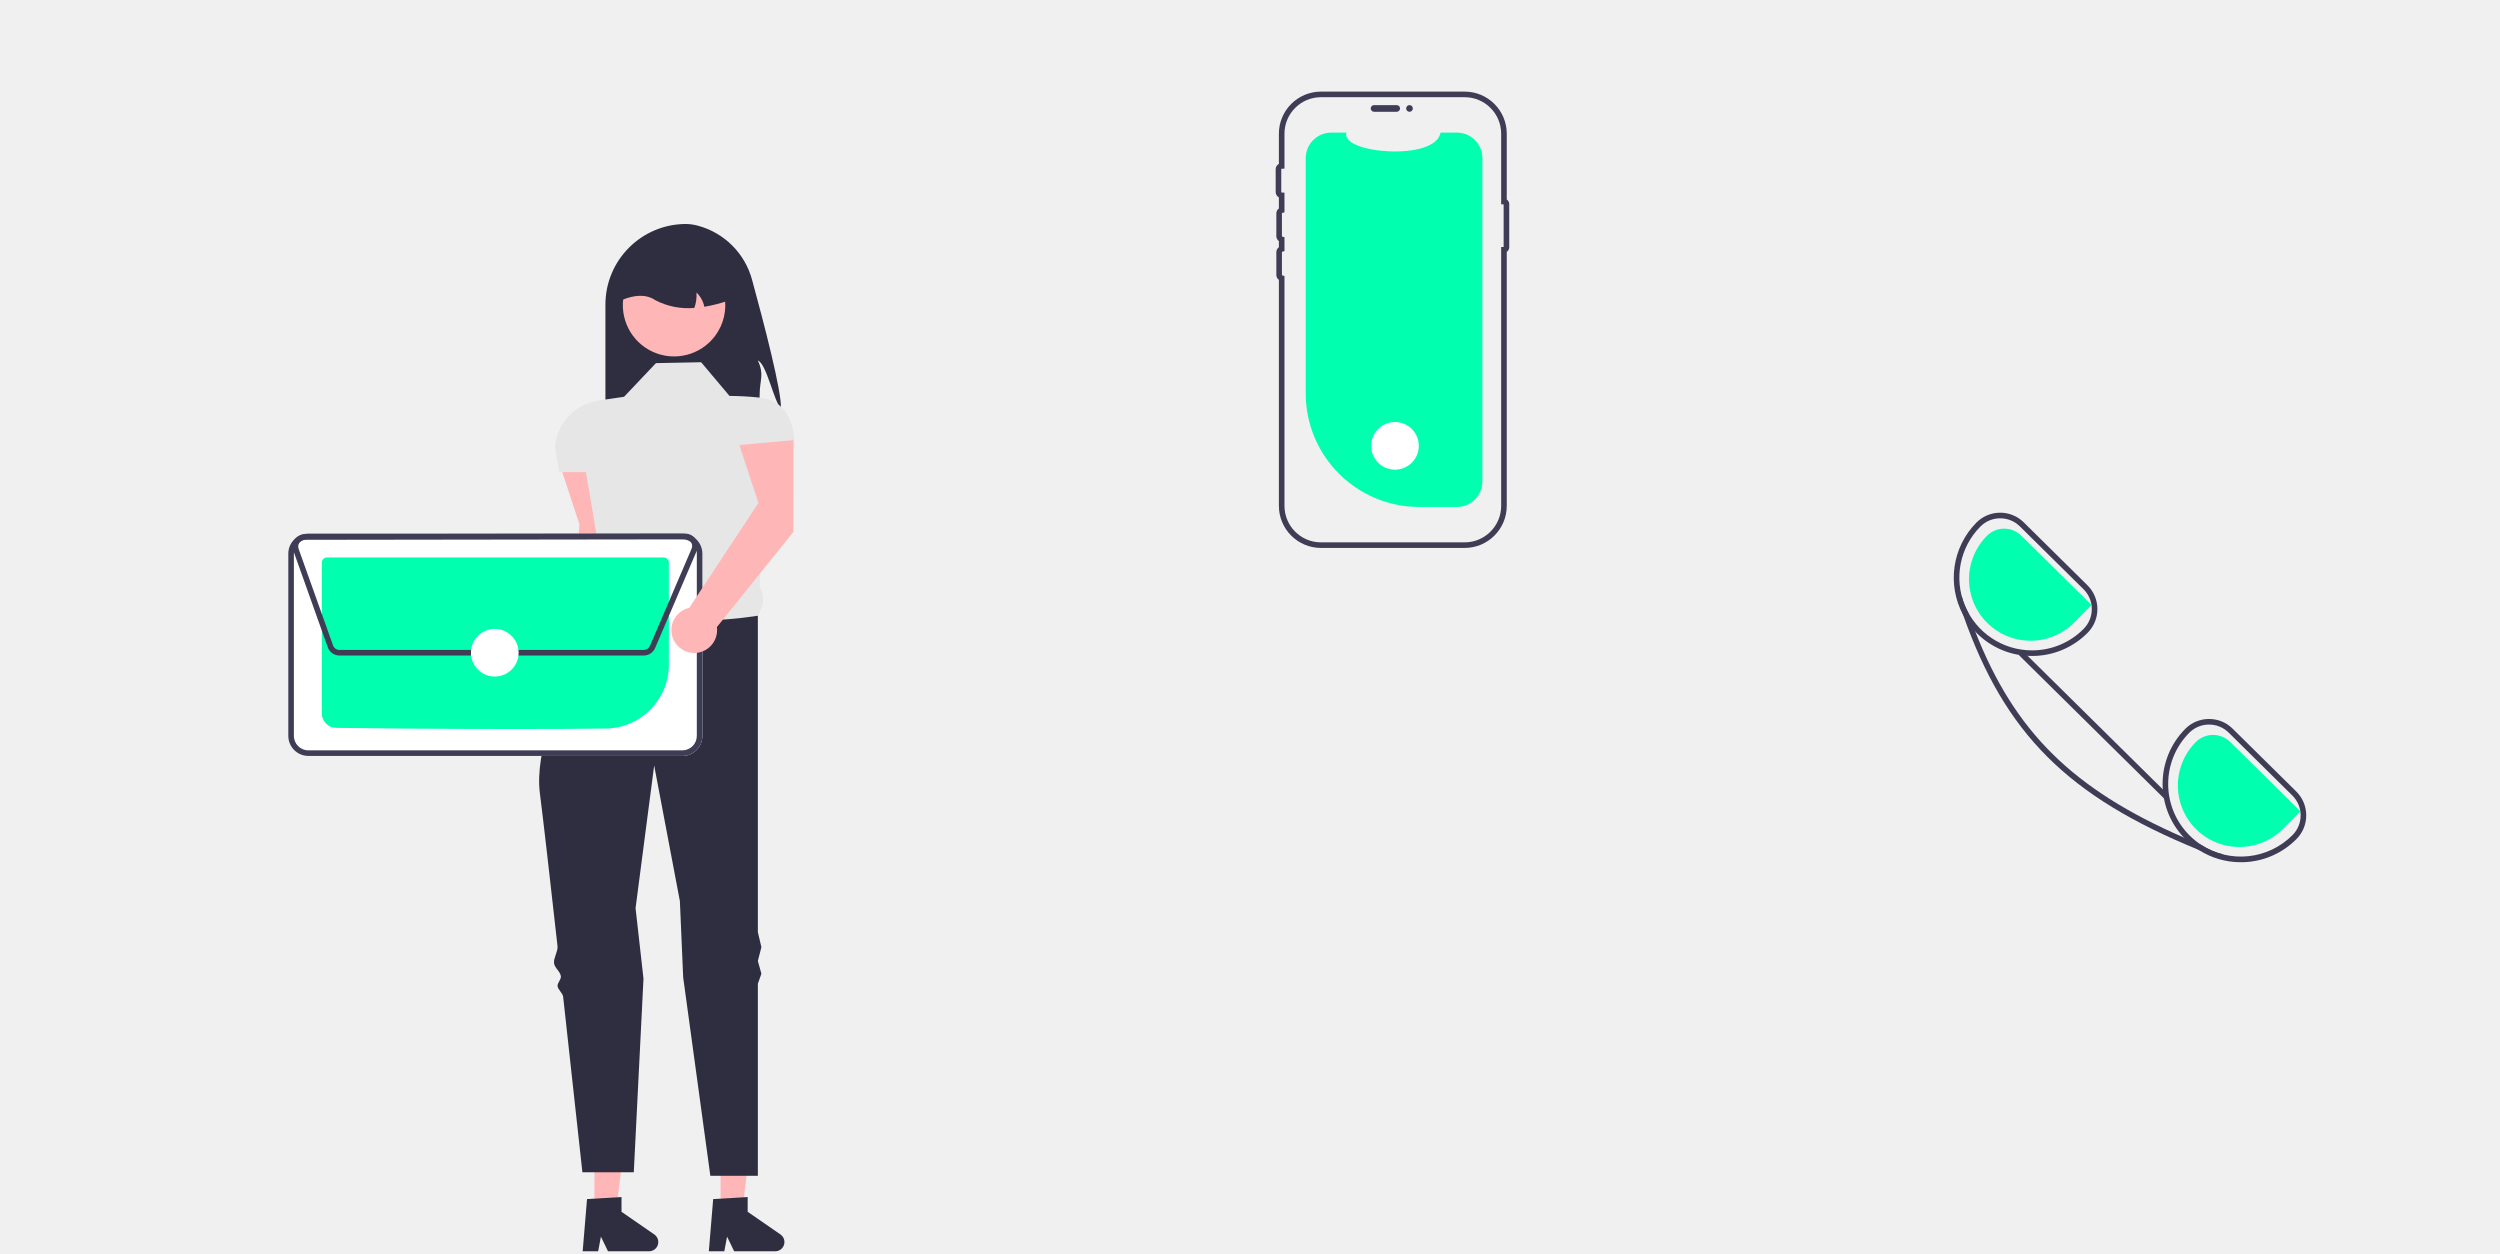
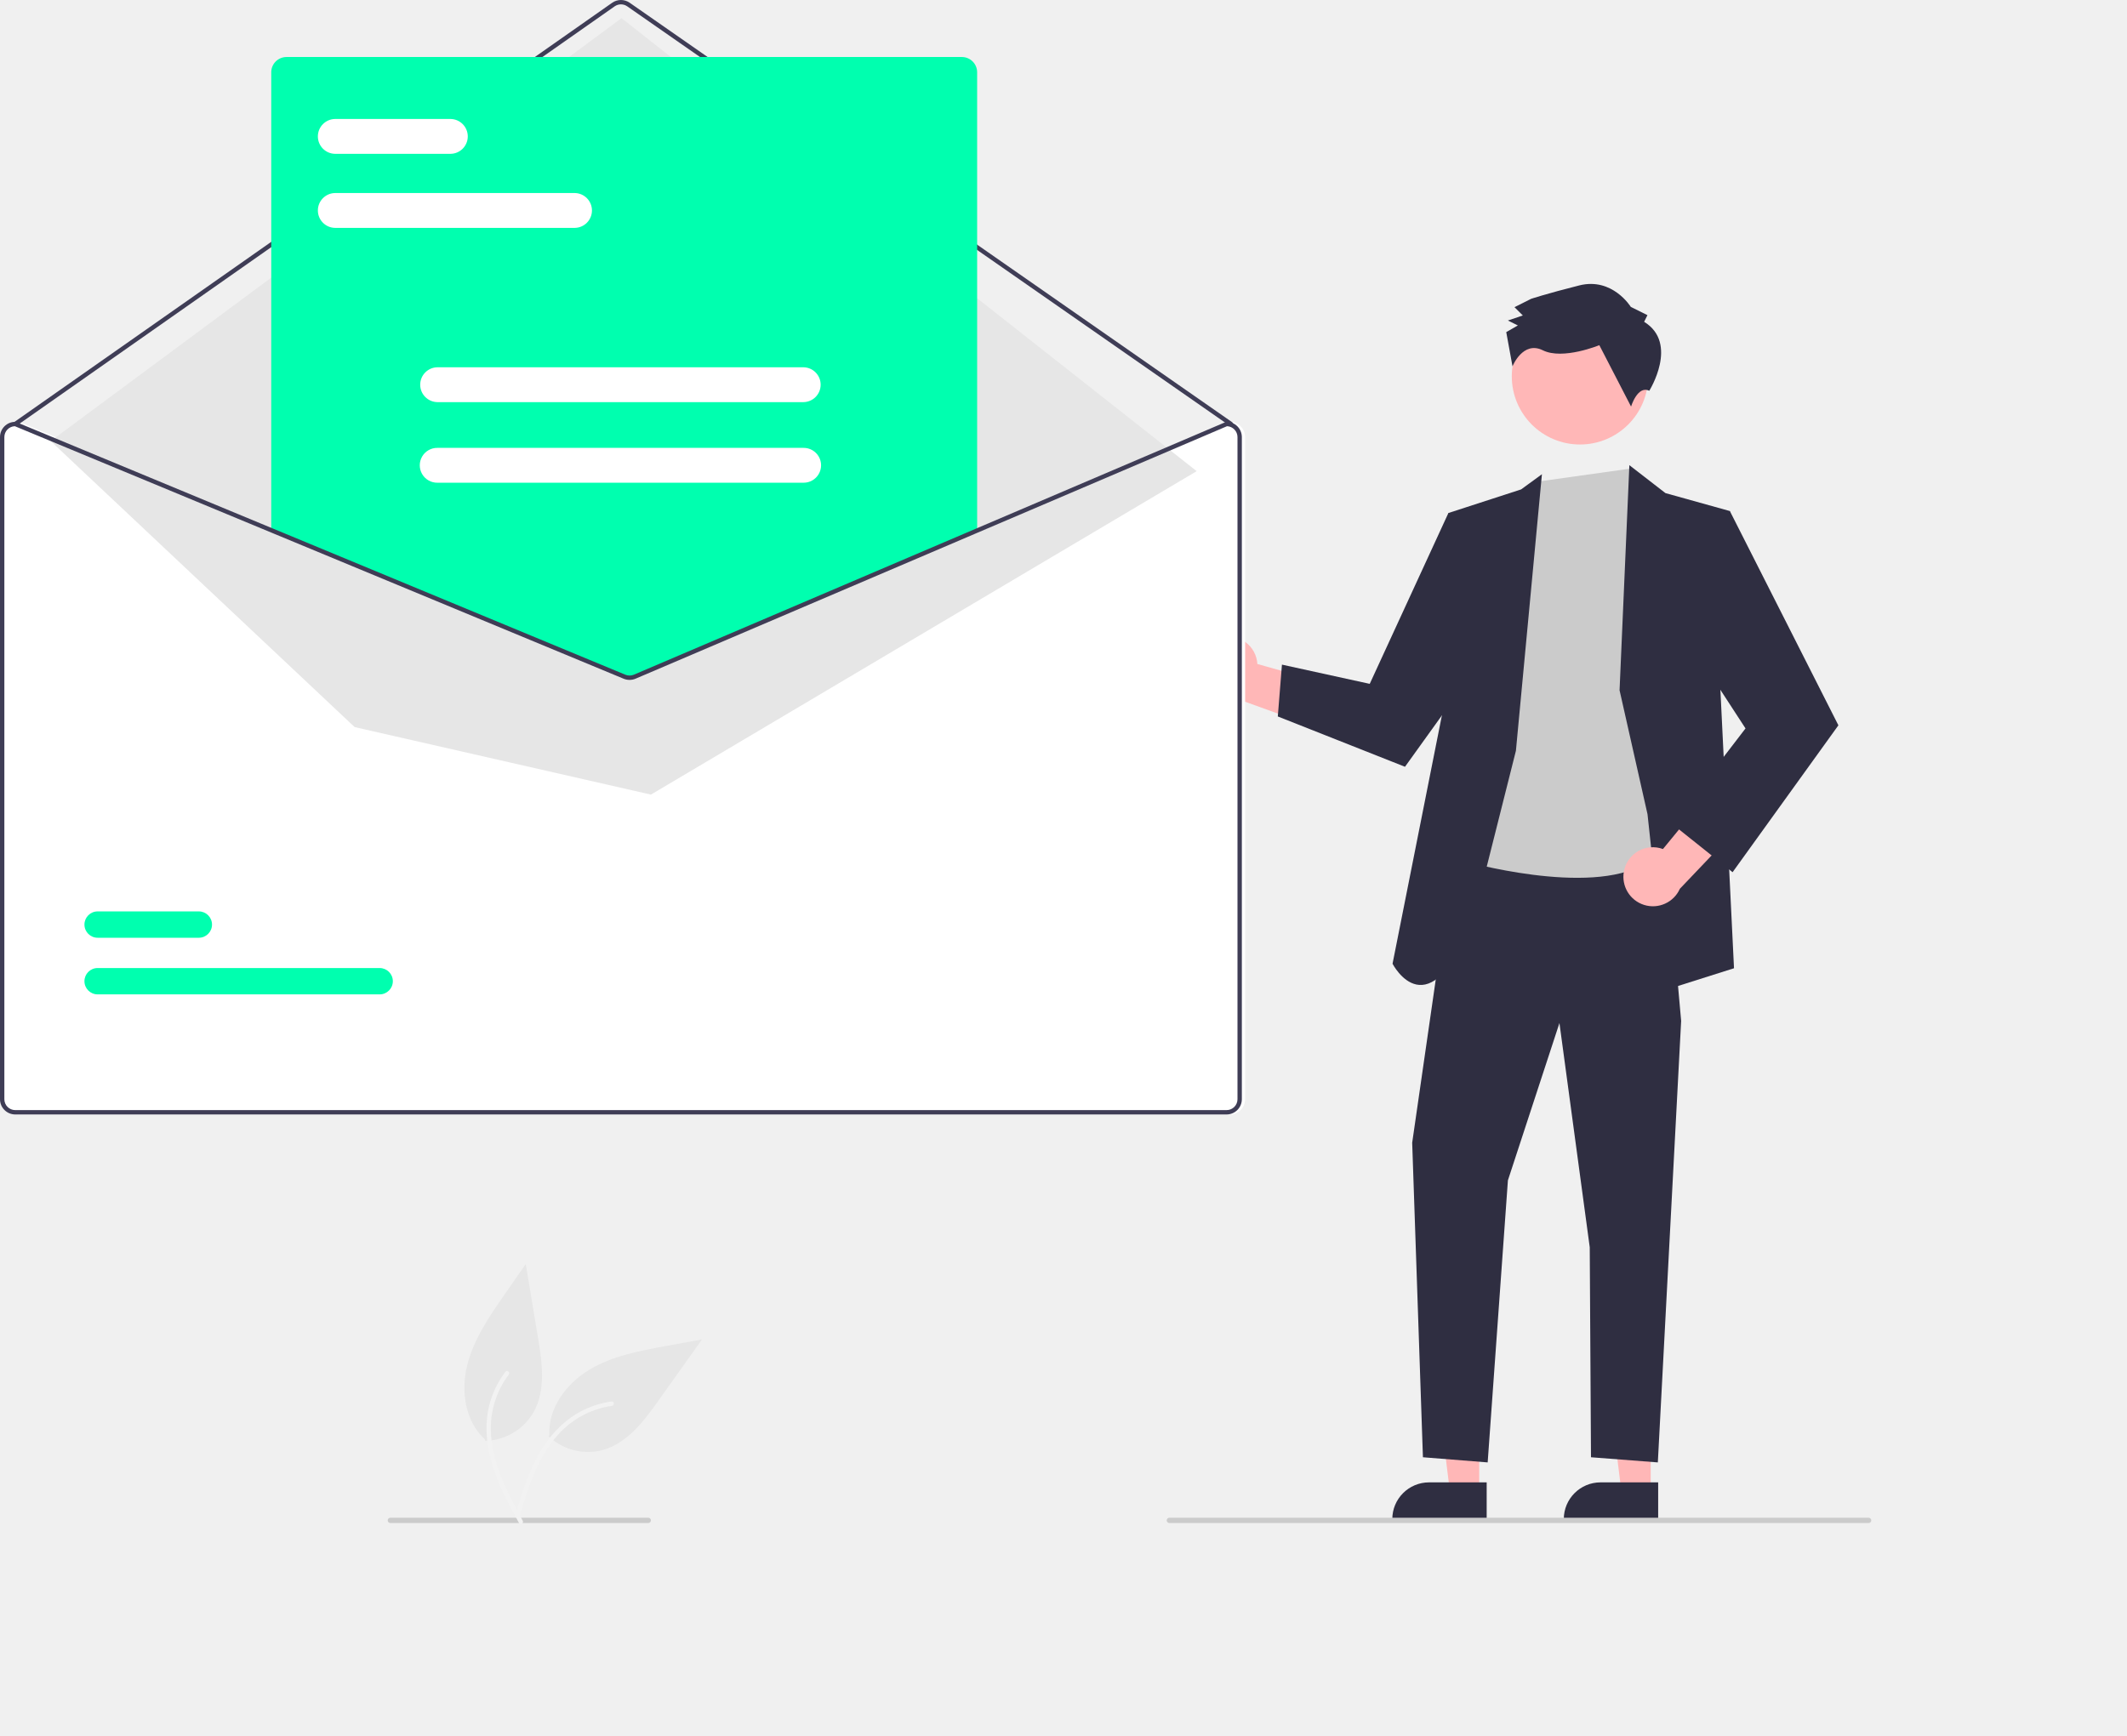
- <svg xmlns="http://www.w3.org/2000/svg" data-name="Layer 1" width="894.249" height="448.282" viewBox="0 0 894.249 448.282">
-   <path d="M447.37,674.141q-40.475,0-80.829-1.449c-38.44-1.381-78.19-2.808-115.136-23.299-25.845-14.333-48.735-37.329-66.194-66.504a223.77,223.77,0,0,1-25.369-63.604,261.476,261.476,0,0,1,.953-123.779,219.834,219.834,0,0,1,14.741-40.4c26.943-55.793,76.085-93.246,134.826-102.754a6.807,6.807,0,0,1,1.463-.031c.264.014.528.029.796.018l.346-.11a16.882,16.882,0,0,1,2.721-.698c90.594-13.487,186.365,13.802,276.952,78.914,70.042,50.351,162.868,77.464,283.781,82.889l1.717.09c33.66,1.934,66.218,15.811,94.16,40.133,27.579,24.006,48.287,56.034,59.884,92.624,1.426,4.461,2.733,9.104,3.884,13.801a26.039,26.039,0,0,1-6.941,24.69v.009l-.301.31c-.725.721-1.488,1.412-2.267,2.056l-.917.756c-7.727,6.365-13.83,11.394-21.135,15.299a64.983,64.983,0,0,1-15.419,5.821c-29.465,7.184-59.388,13.844-88.936,19.797-57.385,11.57-116.281,21.115-175.054,28.368A2269.141,2269.141,0,0,1,447.37,674.141Zm-136.232-419.845a3.507,3.507,0,0,0-.539.037c-58.192,9.419-106.869,46.504-133.544,101.745a217.624,217.624,0,0,0-14.595,40,259.188,259.188,0,0,0-.941,122.681,221.622,221.622,0,0,0,25.123,62.996c17.288,28.889,39.944,51.654,65.518,65.836,36.614,20.308,76.176,21.729,114.436,23.102a2266.314,2266.314,0,0,0,358.315-15.595c58.735-7.249,117.593-16.787,174.94-28.351,29.528-5.948,59.43-12.604,88.875-19.783a63.358,63.358,0,0,0,15.047-5.679c7.157-3.826,13.202-8.807,20.855-15.111l.917-.755c.67-.554,1.329-1.146,1.958-1.761l.181-.189c6.289-6.339,8.735-14.702,6.71-22.944v-.001c-1.139-4.646-2.432-9.24-3.844-13.655-23.69-74.746-84.974-127.569-152.496-131.447l-1.707-.09c-55.232-2.479-103.564-9.344-147.752-20.99-52.75-13.902-98.801-34.83-136.876-62.201-90.242-64.862-185.613-92.049-275.811-78.626a15.473,15.473,0,0,0-2.479.643l-.623.174a9.374,9.374,0,0,1-1.062-.013C311.537,254.307,311.335,254.296,311.138,254.296Z" transform="translate(-152.8755 -225.8589)" fill="#f0f0f0" />
-   <path d="M432.202,371.915c-2.498-2.397-5.053-15.762-8.242-17.118,2.384,5.269.653,6.663.64,12.446a39.123,39.123,0,0,1-1.141,9.745H369.435V334.825a28.847,28.847,0,0,1,28.848-28.848,17.214,17.214,0,0,1,4.276.626A27.428,27.428,0,0,1,421.909,326.007C426.028,341.061,432.578,366.119,432.202,371.915Z" transform="translate(-152.8755 -225.8589)" fill="#2f2e41" />
-   <path d="M372.605,423.782l.027-32.863L353.314,392.645l6.818,20.726-3.191,52.096a8.173,8.173,0,1,0,9.89,6.889Z" transform="translate(-152.8755 -225.8589)" fill="#ffb6b6" />
-   <polygon points="257.746 432.76 265.55 432.759 269.263 402.657 257.744 402.657 257.746 432.76" fill="#ffb6b6" />
-   <path d="M407.978,654.769l12.337-.736v5.286l11.729,8.101a3.302,3.302,0,0,1-1.876,6.019H415.481L412.949,668.209l-.988,5.228h-5.538Z" transform="translate(-152.8755 -225.8589)" fill="#2f2e41" />
-   <polygon points="212.62 432.76 220.425 432.759 224.137 402.657 212.619 402.657 212.62 432.76" fill="#ffb6b6" />
-   <path d="M362.853,654.769l12.337-.736v5.286l11.729,8.101a3.302,3.302,0,0,1-1.876,6.019H370.355l-2.532-5.228-.988,5.228H361.297Z" transform="translate(-152.8755 -225.8589)" fill="#2f2e41" />
-   <path d="M403.672,355.43l-16.167.317-11.412,12.046-9.149,1.342a18.266,18.266,0,0,0-15.577,16.897v0l1.585,8.706h9.51l5.502,32.303c-2.139,5.451-2.285,9.754,2.107,11.444l13.631,25.678L423.96,446.094c2.042-3.51,2.696-7.036.609-10.464l2.878-49.45h9.677v0c0-9.249-3.128-17.046-12.32-18.075a108.654,108.654,0,0,0-10.989-.629Z" transform="translate(-152.8755 -225.8589)" fill="#e6e6e6" />
-   <path d="M423.96,446.094s-39.309,6.974-53.891-7.608c0,0-1.48,2.513-3.711,6.682-.642,1.199-1.881,2.011-2.629,3.463-.68,1.32-2.429,2.942-3.17,4.439-.596,1.204.36,2.777-.26,4.078-7.468,15.664-16.193,37.759-14.322,52.348,1.206,9.409,3.698,31.302,6.322,54.816.205,1.837-1.455,4.197-1.249,6.049.194,1.746,2.255,2.984,2.45,4.734.129,1.162-1.31,2.348-1.181,3.508.141,1.273,1.85,2.522,1.991,3.79,3.594,32.468,6.886,62.781,6.886,62.781h18.386l3.469-69.232-2.835-25.236,6.657-51.038,9.193,48.502,1.183,27.297,9.715,70.975H423.96v-68.708l1.268-3.569-1.268-4.578,1.268-4.932-1.268-5.372Z" transform="translate(-152.8755 -225.8589)" fill="#2f2e41" />
-   <path d="M408.634,346.055a18.326,18.326,0,1,1,3.175-15.314c.053.22.097.438.14.665A18.301,18.301,0,0,1,408.634,346.055Z" transform="translate(-152.8755 -225.8589)" fill="#ffb6b6" />
-   <path d="M404.813,335.598a9.633,9.633,0,0,0-2.815-5.104,13.142,13.142,0,0,1-.761,5.51,25.395,25.395,0,0,1-13.955-2.764c-3.233-2.194-7.348-2.004-12.141,0a17.75,17.75,0,0,1,17.752-17.752h3.17a17.756,17.756,0,0,1,17.752,17.752A52.852,52.852,0,0,1,404.813,335.598Z" transform="translate(-152.8755 -225.8589)" fill="#2f2e41" />
-   <circle cx="113.249" cy="285" r="51" fill="#f0f0f0" />
-   <circle cx="438.249" cy="51" r="51" fill="#f0f0f0" />
-   <circle cx="843.249" cy="293" r="51" fill="#f0f0f0" />
-   <path d="M683.125,282.421V398.067A9.119,9.119,0,0,1,674.101,407.186a.802.802,0,0,1-.1.004H660.541a40.606,40.606,0,0,1-40.606-40.606v-84.163a9.123,9.123,0,0,1,9.123-9.123l5.454,0c-2.527,7.371,31.765,10.474,33.648,0l5.841,0A9.123,9.123,0,0,1,683.125,282.421Z" transform="translate(-152.8755 -225.8589)" fill="#00ffaf" />
-   <path d="M643.182,264.65a1.197,1.197,0,0,1,1.196-1.196h8.13a1.196,1.196,0,0,1,0,2.391h-8.13A1.197,1.197,0,0,1,643.182,264.65Z" transform="translate(-152.8755 -225.8589)" fill="#3f3d56" />
-   <path d="M676.794,421.859h-51.416a15.063,15.063,0,0,1-15.046-15.046V325.972a2.187,2.187,0,0,1-.911-1.779v-8.13a2.186,2.186,0,0,1,.911-1.778v-2.182a2.186,2.186,0,0,1-.911-1.778v-8.131a2.186,2.186,0,0,1,.911-1.778v-3.944a2.184,2.184,0,0,1-1.15-1.93v-8.13a2.184,2.184,0,0,1,1.15-1.93V273.674A15.063,15.063,0,0,1,625.378,258.628h51.416a15.063,15.063,0,0,1,15.046,15.046V297.23a1.886,1.886,0,0,1,.886,1.598v15.503a1.887,1.887,0,0,1-.886,1.599V406.813A15.063,15.063,0,0,1,676.794,421.859ZM625.378,260.628a13.061,13.061,0,0,0-13.046,13.046v12.508l-.962.037a.195.195,0,0,0-.188.192V294.541a.196.196,0,0,0,.188.192l.962.037v7.049l-.761.188a.197.197,0,0,0-.15.187v8.131a.197.197,0,0,0,.15.187l.761.188v4.991l-.761.188a.197.197,0,0,0-.15.187v8.13a.197.197,0,0,0,.15.187l.761.188V406.813a13.061,13.061,0,0,0,13.046,13.046h51.416a13.061,13.061,0,0,0,13.046-13.046V314.217h.886V298.942h-.886V273.674a13.061,13.061,0,0,0-13.046-13.046Z" transform="translate(-152.8755 -225.8589)" fill="#3f3d56" />
-   <circle cx="504.176" cy="38.791" r="1.196" fill="#3f3d56" />
-   <path d="M396.956,496.262H263.168a7.188,7.188,0,0,1-7.17-7.169v-65.189a7.188,7.188,0,0,1,7.169-7.17H396.955a7.188,7.188,0,0,1,7.17,7.169v65.189A7.188,7.188,0,0,1,396.956,496.262Z" transform="translate(-152.8755 -225.8589)" fill="#fff" />
-   <path d="M396.956,496.262H263.168a7.188,7.188,0,0,1-7.17-7.169v-65.189a7.188,7.188,0,0,1,7.169-7.17H396.955a7.188,7.188,0,0,1,7.17,7.169v65.189A7.188,7.188,0,0,1,396.956,496.262ZM263.168,418.734a5.185,5.185,0,0,0-5.17,5.171v65.187a5.185,5.185,0,0,0,5.171,5.17H396.954a5.185,5.185,0,0,0,5.171-5.171v-65.187a5.185,5.185,0,0,0-5.171-5.17Z" transform="translate(-152.8755 -225.8589)" fill="#3f3d56" />
-   <path d="M337.232,486.628c-26.386,0-53.899-.252-64.164-.416a5.176,5.176,0,0,1-5.07-5.155V427.095a1.83,1.83,0,0,1,1.823-1.828H390.297a1.829,1.829,0,0,1,1.827,1.823v36.612a22.842,22.842,0,0,1-22.457,22.752C360.1,486.579,348.771,486.628,337.232,486.628Z" transform="translate(-152.8755 -225.8589)" fill="#00ffaf" />
-   <path d="M383.146,460.339H274.287a4.438,4.438,0,0,1-4.164-2.936l-12.321-34.566a4.423,4.423,0,0,1,4.158-5.907l136.072-.189a4.423,4.423,0,0,1,4.359,5.198l.105.044-.391.912-.004.009-14.895,34.755A4.41,4.41,0,0,1,383.146,460.339Zm14.892-41.598-136.075.189a2.423,2.423,0,0,0-2.278,3.235l12.321,34.565a2.433,2.433,0,0,0,2.282,1.608H383.146a2.413,2.413,0,0,0,2.222-1.467l14.896-34.756.732.314-.732-.314a2.421,2.421,0,0,0-2.226-3.375Z" transform="translate(-152.8755 -225.8589)" fill="#3f3d56" />
-   <circle cx="176.983" cy="233.48" r="8.524" fill="#fff" />
-   <circle cx="498.983" cy="159.48" r="8.524" fill="#fff" />
-   <path d="M974.255,508.979l-22.77-22.48a11.884,11.884,0,0,0-8.43-3.46h-.08a11.914,11.914,0,0,0-8.46,3.56,27.991,27.991,0,0,0-.49,38.84c.24.26.49.51.74.76a27.248,27.248,0,0,0,4.56,3.65,27.676,27.676,0,0,0,15.11,4.43h.17a27.826,27.826,0,0,0,19.75-8.32,12.023,12.023,0,0,0-.1-16.98Zm-1.32,15.57a26.092,26.092,0,0,1-32.76,3.48,26.786,26.786,0,0,1-4.01-3.25,26.002,26.002,0,0,1-.23-36.77,9.913,9.913,0,0,1,7.06-2.97h.06a9.911,9.911,0,0,1,7.02,2.88l22.77,22.49a10.007,10.007,0,0,1,.09,14.14Z" transform="translate(-152.8755 -225.8589)" fill="#3f3d56" />
-   <path d="M899.545,435.199l-22.77-22.49a11.926,11.926,0,0,0-8.43-3.46h-.07a11.947,11.947,0,0,0-8.47,3.57,28.077,28.077,0,0,0-4.72,33l.01.01a27.562,27.562,0,0,0,4.33,5.93c.19.22.41.44.63.66a27.835,27.835,0,0,0,19.67,8.08h.18a27.854,27.854,0,0,0,19.75-8.33,11.999,11.999,0,0,0-.11-16.97Zm-1.32,15.57a25.855,25.855,0,0,1-18.33,7.73h-.17a26,26,0,0,1-18.49-44.27,10.008,10.008,0,0,1,14.14-.09l22.77,22.48A10.019,10.019,0,0,1,898.225,450.769Z" transform="translate(-152.8755 -225.8589)" fill="#3f3d56" />
-   <path d="M975.71,516.046l-25.103-24.794a8.727,8.727,0,0,0-12.327.076,22,22,0,1,0,31.305,30.919Z" transform="translate(-152.8755 -225.8589)" fill="#00ffaf" />
-   <path d="M901.004,442.262l-25.103-24.794a8.727,8.727,0,0,0-12.327.076,22,22,0,1,0,31.305,30.919Z" transform="translate(-152.8755 -225.8589)" fill="#00ffaf" />
-   <path d="M948.125,531.489l-.6,1.58q-4.23-1.605-8.2-3.22c-46.88-19.13-69.26-41.52-84.23-84.02l-.01-.01q-1.065-3-2.07-6.14l1.58-.51a25.542,25.542,0,0,0,2.3,5.78q1.23,3.495,2.53,6.81c14.07,35.87,34.82,56.37,74.6,73.68q3,1.305,6.15,2.59A26.087,26.087,0,0,0,948.125,531.489Z" transform="translate(-152.8755 -225.8589)" fill="#3f3d56" />
-   <rect x="900.623" y="448.539" width="2.001" height="73" transform="translate(-229.9252 559.8239) rotate(-45.35527)" fill="#3f3d56" />
-   <path d="M436.64,416.173l.027-32.863-19.318,1.726,6.818,20.726-24.747,37.514a8.173,8.173,0,1,0,9.89,6.889Z" transform="translate(-152.8755 -225.8589)" fill="#ffb6b6" />
+ <svg xmlns="http://www.w3.org/2000/svg" data-name="Layer 1" width="800" height="653" viewBox="0 0 800 653">
+   <path id="e77d6775-0d6e-4379-8bfc-a6b010ad5ee5-271" data-name="Path 461" d="M454.389,703.636a21.574,21.574,0,0,0,20.509,5.179c9.164-2.601,15.383-10.869,20.903-18.633l16.334-22.959-13.765,2.524c-9.899,1.815-20.044,3.72-28.665,8.914s-15.526,14.466-14.98,24.515" transform="translate(-248.0914 -163.3148)" fill="#e6e6e6" />
+   <path id="a925376f-81ed-452b-bc21-27b5ed1cb659-272" data-name="Path 462" d="M441.594,734.564c2.414-8.231,4.842-16.575,9.104-24.077,3.785-6.662,8.958-12.507,15.781-16.142a35.246,35.246,0,0,1,11.605-3.775c1.058-.149,1.231,1.498.177,1.647a33.507,33.507,0,0,0-18.638,9.166c-5.637,5.515-9.334,12.626-12.068,19.944-1.655,4.425-2.991,8.958-4.32,13.49a.854.854,0,0,1-.946.693.833.833,0,0,1-.693-.946Z" transform="translate(-248.0914 -163.3148)" fill="#f2f2f2" />
+   <path d="M707.405,403.053a11.039,11.039,0,0,1,13.605,10.07l37.764,10.616-15.409,13.346-33.499-12.127a11.099,11.099,0,0,1-2.461-21.905Z" transform="translate(-248.0914 -163.3148)" fill="#ffb7b7" />
+   <polygon points="556.357 561.294 545.349 561.293 540.112 518.835 556.359 518.836 556.357 561.294" fill="#ffb7b7" />
+   <path d="M807.255,735.279l-35.494-.001v-.449A13.816,13.816,0,0,1,785.577,721.014h.001l21.678.001Z" transform="translate(-248.0914 -163.3148)" fill="#2f2e41" />
+   <polygon points="620.859 561.294 609.851 561.293 604.614 518.835 620.86 518.836 620.859 561.294" fill="#ffb7b7" />
+   <path d="M871.757,735.279l-35.494-.001v-.449a13.816,13.816,0,0,1,13.815-13.815h.001l21.678.001Z" transform="translate(-248.0914 -163.3148)" fill="#2f2e41" />
+   <polygon points="547.363 317.603 531.148 429.917 535.188 548.251 559.537 550.19 567.151 444.067 586.533 384.893 597.928 469.245 598.396 548.251 623.539 550.19 632.308 384.09 625.858 311.854 547.363 317.603" fill="#2f2e41" />
+   <circle cx="594.261" cy="141.578" r="25.651" fill="#ffb7b7" />
+   <path d="M826.542,344.496,798.223,487.162s47.678,13.684,68.565,1.051,11.527-51.631,11.527-51.631l-3.825-66.358-7.069-16.781-5.998-13.852Z" transform="translate(-248.0914 -163.3148)" fill="#cbcbcb" />
+   <path d="M818.253,445.764l9.783-104.037-7.823,5.712L792.858,356.322l-1.872,73.246L771.851,525.888s13.677,26.688,30.627-17.464Z" transform="translate(-248.0914 -163.3148)" fill="#2f2e41" />
+   <polygon points="557.931 203.962 544.767 193.007 515.18 257.279 482.164 250.047 480.604 269.546 528.44 288.477 561.038 243.095 557.931 203.962" fill="#2f2e41" />
+   <polygon points="609.144 259.677 612.831 175.005 626.399 185.512 650.63 192.266 647.077 259.677 652.19 364.277 626.786 372.323 619.655 306.32 609.144 259.677" fill="#2f2e41" />
+   <path d="M858.866,491.152a11.039,11.039,0,0,1,14.688-8.412l24.896-30.315,6.029,19.473L879.913,497.7a11.099,11.099,0,0,1-21.047-6.548Z" transform="translate(-248.0914 -163.3148)" fill="#ffb7b7" />
+   <polygon points="634.407 201.665 650.63 192.266 691.451 272.878 651.652 328.143 628.952 309.993 656.516 274.048 631.394 235.44 634.407 201.665" fill="#2f2e41" />
+   <path d="M866.478,284.385l1.244-2.503-6.257-3.109s-6.903-11.232-19.394-8.075-18.111,5.045-18.111,5.045l-6.242,3.141,3.133,3.117-5.62,1.889,3.754,1.865-4.368,2.511,2.352,12.871s3.906-9.762,11.415-6.032,21.243-1.929,21.243-1.929l11.932,23.093s2.462-8.095,6.851-5.937C868.41,310.334,879.623,292.477,866.478,284.385Z" transform="translate(-248.0914 -163.3148)" fill="#2f2e41" />
+   <path d="M710.664,322.019h-.164l-94.071,40.169-128.709,54.96a4.151,4.151,0,0,1-3.18.016L351.75,362.073l-96.382-39.989-.147-.066h-.164a5.742,5.742,0,0,0-5.736,5.736V576.864a5.742,5.742,0,0,0,5.736,5.736H710.664a5.742,5.742,0,0,0,5.736-5.736V327.755A5.742,5.742,0,0,0,710.664,322.019Z" transform="translate(-248.0914 -163.3148)" fill="#fff" />
+   <path d="M711.073,323.658a.817.817,0,0,1-.468-.147L483.982,165.685a4.11,4.11,0,0,0-4.694.008L254.298,323.51a.82.82,0,0,1-.941-1.342L478.347,164.351a5.754,5.754,0,0,1,6.572-.011L711.542,322.166a.82.82,0,0,1-.469,1.492Z" transform="translate(-248.0914 -163.3148)" fill="#3f3d56" />
+   <polygon points="19.063 165.938 233.765 6.817 450.097 177.26 244.827 298.946 133.384 273.544 19.063 165.938" fill="#e6e6e6" />
+   <path d="M390.883,537.422H284.815a4.955,4.955,0,1,1-.015-9.911H390.883a4.955,4.955,0,1,1,.015,9.911Z" transform="translate(-248.0914 -163.3148)" fill="#00ffaf" />
+   <path d="M322.869,516.116H284.815a4.955,4.955,0,1,1-.015-9.911h38.07a4.955,4.955,0,0,1,.015,9.911h-.015Z" transform="translate(-248.0914 -163.3148)" fill="#00ffaf" />
+   <path d="M484.876,417.881a6.199,6.199,0,0,1-2.351-.461L350.111,362.478V190.499a5.743,5.743,0,0,1,5.736-5.736H609.873a5.743,5.743,0,0,1,5.736,5.736V362.598l-.249.106-128.062,54.689A6.241,6.241,0,0,1,484.876,417.881Z" transform="translate(-248.0914 -163.3148)" fill="#00ffaf" />
+   <path d="M709.435,322.019h-.164l-94.071,40.169-128.709,54.96a4.151,4.151,0,0,1-3.18.016l-132.79-55.091-96.382-39.989-.147-.066h-.164a5.742,5.742,0,0,0-5.736,5.736V576.864a5.742,5.742,0,0,0,5.736,5.736H709.435a5.742,5.742,0,0,0,5.736-5.736V327.755A5.742,5.742,0,0,0,709.435,322.019Zm4.097,254.845a4.099,4.099,0,0,1-4.097,4.097H253.827a4.099,4.099,0,0,1-4.097-4.097V327.755a4.106,4.106,0,0,1,3.942-4.097l96.849,40.185,132.159,54.837a5.835,5.835,0,0,0,4.458-.025l128.061-54.689L709.599,323.658a4.11,4.11,0,0,1,3.933,4.097Z" transform="translate(-248.0914 -163.3148)" fill="#3f3d56" />
+   <path d="M464.262,249.049H374.123a6.556,6.556,0,0,1,0-13.111h90.138a6.556,6.556,0,0,1,0,13.111Z" transform="translate(-248.0914 -163.3148)" fill="#fff" />
+   <path d="M417.554,221.188H374.123a6.556,6.556,0,0,1,0-13.111h43.43a6.556,6.556,0,0,1,0,13.111Z" transform="translate(-248.0914 -163.3148)" fill="#fff" />
+   <path d="M550.277,314.604H412.611a6.556,6.556,0,0,1,0-13.111H550.277a6.556,6.556,0,0,1,0,13.111Z" transform="translate(-248.0914 -163.3148)" fill="#fff" />
+   <path d="M550.277,344.924H412.611a6.556,6.556,0,1,1,0-13.111H550.277a6.556,6.556,0,1,1,0,13.111Z" transform="translate(-248.0914 -163.3148)" fill="#fff" />
+   <path d="M950.909,736.315h-263a1,1,0,0,1,0-2h263a1,1,0,0,1,0,2Z" transform="translate(-248.0914 -163.3148)" fill="#cbcbcb" />
+   <path d="M491.909,736.315h-97a1,1,0,1,1,0-2h97a1,1,0,0,1,0,2Z" transform="translate(-248.0914 -163.3148)" fill="#cbcbcb" />
+   <path id="e8398aff-523f-434a-af20-c024070a1d12-273" data-name="Path 461" d="M430.575,705.397a21.574,21.574,0,0,0,18.194-10.791c4.663-8.307,3.243-18.555,1.682-27.952l-4.609-27.797-7.98,11.497c-5.739,8.267-11.588,16.772-14.038,26.534s-.807,21.205,6.666,27.946" transform="translate(-248.0914 -163.3148)" fill="#e6e6e6" />
+   <path id="e2bc4c04-3c78-4f76-9d7c-3717db50fbca-274" data-name="Path 462" d="M443.313,736.348c-4.093-7.539-8.255-15.167-10.523-23.491-2.014-7.393-2.469-15.185-.193-22.574a35.246,35.246,0,0,1,5.566-10.86c.645-.852,1.929.194,1.288,1.043a33.507,33.507,0,0,0-6.752,19.642c-.108,7.885,2.285,15.534,5.507,22.651,1.947,4.305,4.196,8.46,6.45,12.611a.854.854,0,0,1-.182,1.158.833.833,0,0,1-1.158-.182Z" transform="translate(-248.0914 -163.3148)" fill="#f2f2f2" />
</svg>
